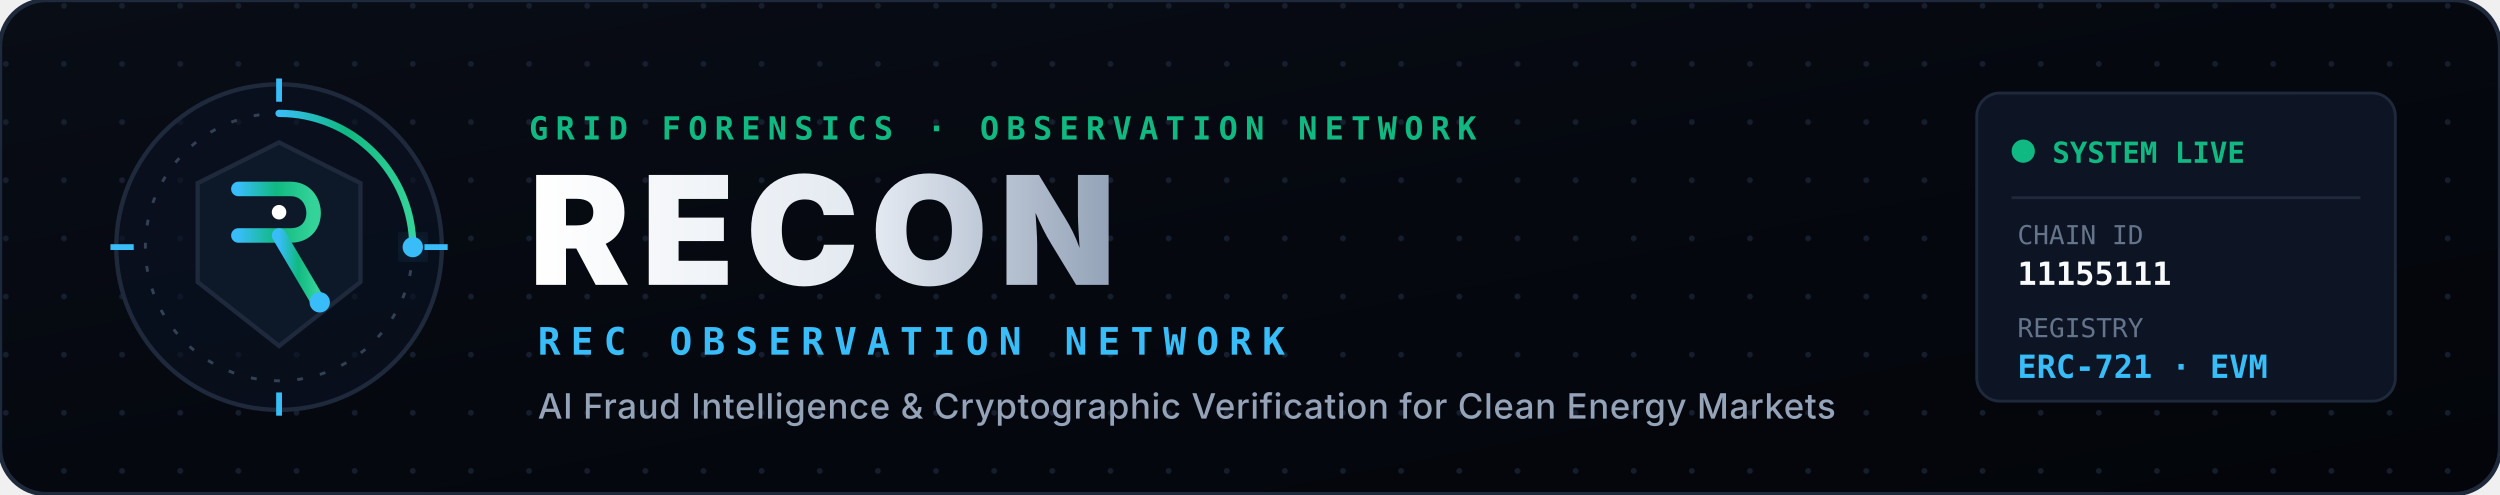
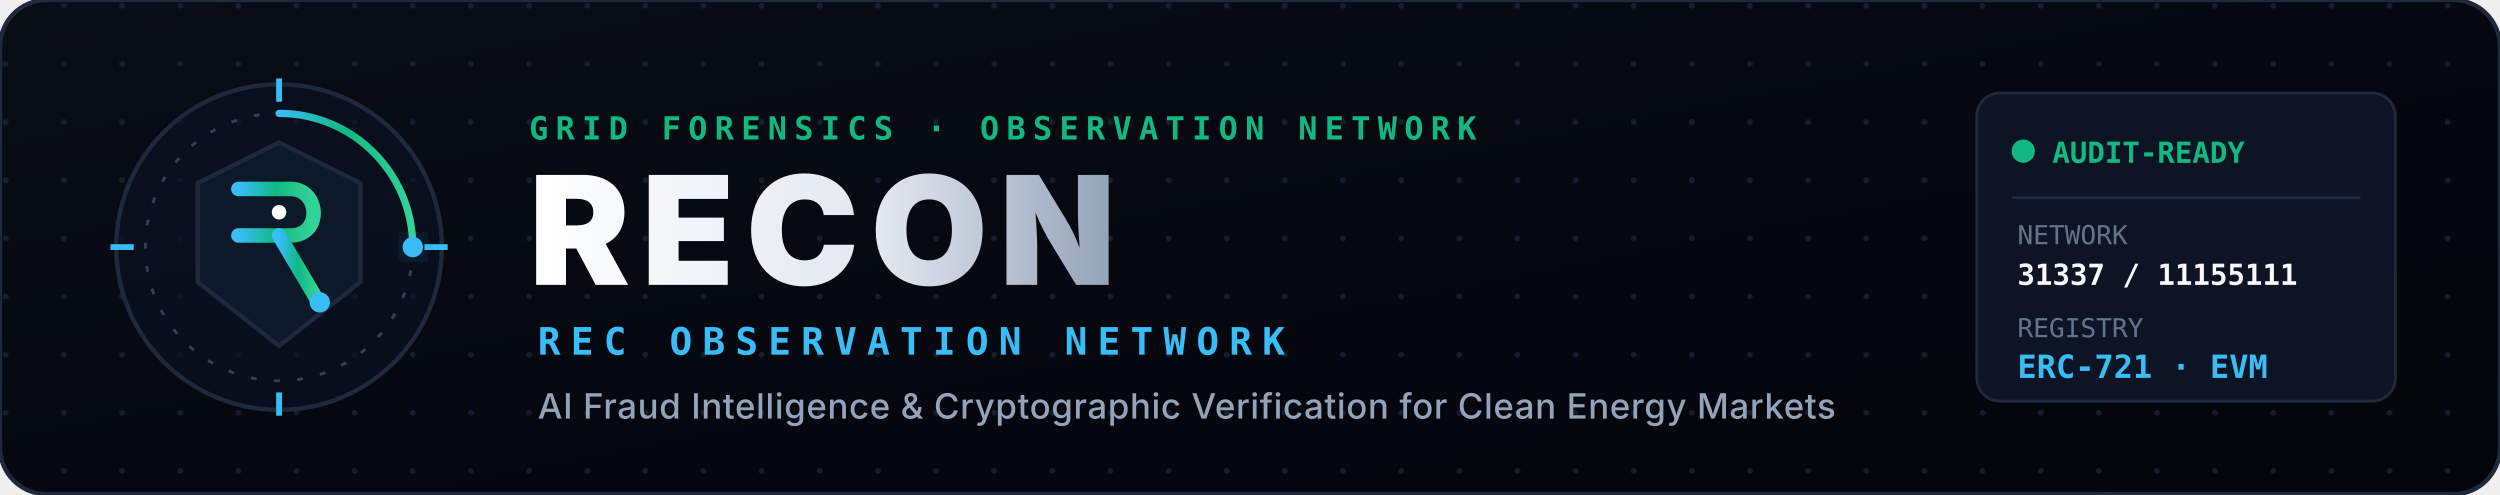
<svg xmlns="http://www.w3.org/2000/svg" viewBox="0 0 860 170" width="100%" height="100%">
  <defs>
    <linearGradient id="bgGrad" x1="0%" y1="0%" x2="100%" y2="100%">
      <stop offset="0%" stop-color="#090d16" />
      <stop offset="50%" stop-color="#05080f" />
      <stop offset="100%" stop-color="#03050a" />
    </linearGradient>
    <linearGradient id="titleGrad" x1="0%" y1="0%" x2="100%" y2="0%">
      <stop offset="0%" stop-color="#ffffff" />
      <stop offset="60%" stop-color="#e2e8f0" />
      <stop offset="100%" stop-color="#94a3b8" />
    </linearGradient>
    <linearGradient id="brandGrad" x1="0%" y1="0%" x2="100%" y2="0%">
      <stop offset="0%" stop-color="#38bdf8" />
      <stop offset="50%" stop-color="#10b981" />
      <stop offset="100%" stop-color="#34d399" />
    </linearGradient>
    <linearGradient id="glowLine" x1="0%" y1="0%" x2="100%" y2="0%">
      <stop offset="0%" stop-color="#10b981" stop-opacity="0" />
      <stop offset="30%" stop-color="#38bdf8" stop-opacity="0.8" />
      <stop offset="70%" stop-color="#10b981" stop-opacity="0.8" />
      <stop offset="100%" stop-color="#38bdf8" stop-opacity="0" />
    </linearGradient>
    <pattern id="dotGrid" x="0" y="0" width="20" height="20" patternUnits="userSpaceOnUse">
      <circle cx="2" cy="2" r="1" fill="#1e293b" fill-opacity="0.7" />
    </pattern>
    <filter id="markGlow" x="-20%" y="-20%" width="140%" height="140%">
      <feGaussianBlur stdDeviation="6" result="blur" />
      <feComposite in="SourceGraphic" in2="blur" operator="over" />
    </filter>
  </defs>
  <style>
    .mono { font-family: 'JetBrains Mono', 'SFMono-Regular', Consolas, monospace; }
    .sans { font-family: -apple-system, BlinkMacSystemFont, 'Segoe UI', Inter, Roboto, sans-serif; }
  </style>
  <rect width="860" height="170" rx="16" fill="url(#bgGrad)" stroke="#1e293b" stroke-width="1.5" />
  <rect width="860" height="170" rx="16" fill="url(#dotGrid)" />
  <g transform="translate(36, 25)">
    <circle cx="60" cy="60" r="56" fill="#0b1324" fill-opacity="0.6" stroke="#1e293b" stroke-width="1.5" />
    <circle cx="60" cy="60" r="46" fill="none" stroke="#334155" stroke-width="1" stroke-dasharray="2,6" />
    <line x1="60" y1="2" x2="60" y2="10" stroke="#38bdf8" stroke-width="2" />
    <line x1="60" y1="110" x2="60" y2="118" stroke="#38bdf8" stroke-width="2" />
    <line x1="2" y1="60" x2="10" y2="60" stroke="#38bdf8" stroke-width="2" />
    <line x1="110" y1="60" x2="118" y2="60" stroke="#38bdf8" stroke-width="2" />
    <path d="M 60 14 A 46 46 0 0 1 106 60" fill="none" stroke="url(#brandGrad)" stroke-width="2.5" stroke-linecap="round" />
    <circle cx="106" cy="60" r="3.5" fill="#38bdf8" filter="url(#markGlow)" />
    <polygon points="60,24 88,38 88,72 60,94 32,72 32,38" fill="#0d1829" stroke="#1e293b" stroke-width="1.5" />
    <path d="M 46 38 L 46 80" stroke="url(#brandGrad)" stroke-width="5" stroke-linecap="round" />
    <path d="M 46 40 L 64 40 C 74 40, 75 56, 64 56 L 46 56" fill="none" stroke="url(#brandGrad)" stroke-width="5" stroke-linecap="round" stroke-linejoin="round" />
    <path d="M 60 56 L 73 78" stroke="url(#brandGrad)" stroke-width="5" stroke-linecap="round" />
    <circle cx="74" cy="79" r="3.5" fill="#38bdf8" />
    <circle cx="60" cy="48" r="2.5" fill="#ffffff" />
  </g>
  <g transform="translate(182, 32)">
    <text x="0" y="16" fill="#10b981" font-size="11" font-weight="700" class="mono" letter-spacing="2.5">GRID FORENSICS · OBSERVATION NETWORK</text>
    <text x="0" y="66" fill="url(#titleGrad)" font-size="52" font-weight="900" class="sans" letter-spacing="4">RECON</text>
    <text x="3" y="90" fill="#38bdf8" font-size="13" font-weight="700" class="mono" letter-spacing="3.5">REC OBSERVATION NETWORK</text>
    <text x="3" y="112" fill="#94a3b8" font-size="12" font-weight="500" class="sans" letter-spacing="0.2">AI Fraud Intelligence &amp; Cryptographic Verification for Clean Energy Markets</text>
  </g>
  <g transform="translate(680, 32)">
    <rect width="144" height="106" rx="8" fill="#0d1424" stroke="#1e293b" stroke-width="1" />
    <circle cx="16" cy="20" r="4" fill="#10b981" />
-     <text x="26" y="24" fill="#10b981" font-size="10" font-weight="700" class="mono">SYSTEM LIVE</text>
+     <text x="26" y="24" fill="#10b981" font-size="10" font-weight="700" class="mono">AUDIT-READY</text>
    <line x1="12" y1="36" x2="132" y2="36" stroke="#1e293b" stroke-width="1" />
-     <text x="14" y="52" fill="#64748b" font-size="9" class="mono">CHAIN ID</text>
-     <text x="14" y="66" fill="#f8fafc" font-size="11" font-weight="700" class="mono">11155111</text>
+     <text x="14" y="52" fill="#64748b" font-size="9" class="mono">NETWORK</text>
+     <text x="14" y="66" fill="#f8fafc" font-size="10" font-weight="700" class="mono">31337 / 11155111</text>
    <text x="14" y="84" fill="#64748b" font-size="9" class="mono">REGISTRY</text>
    <text x="14" y="98" fill="#38bdf8" font-size="11" font-weight="700" class="mono">ERC-721 · EVM</text>
  </g>
  <line x1="30" y1="168" x2="830" y2="168" stroke="url(#glowLine)" stroke-width="2" />
</svg>
